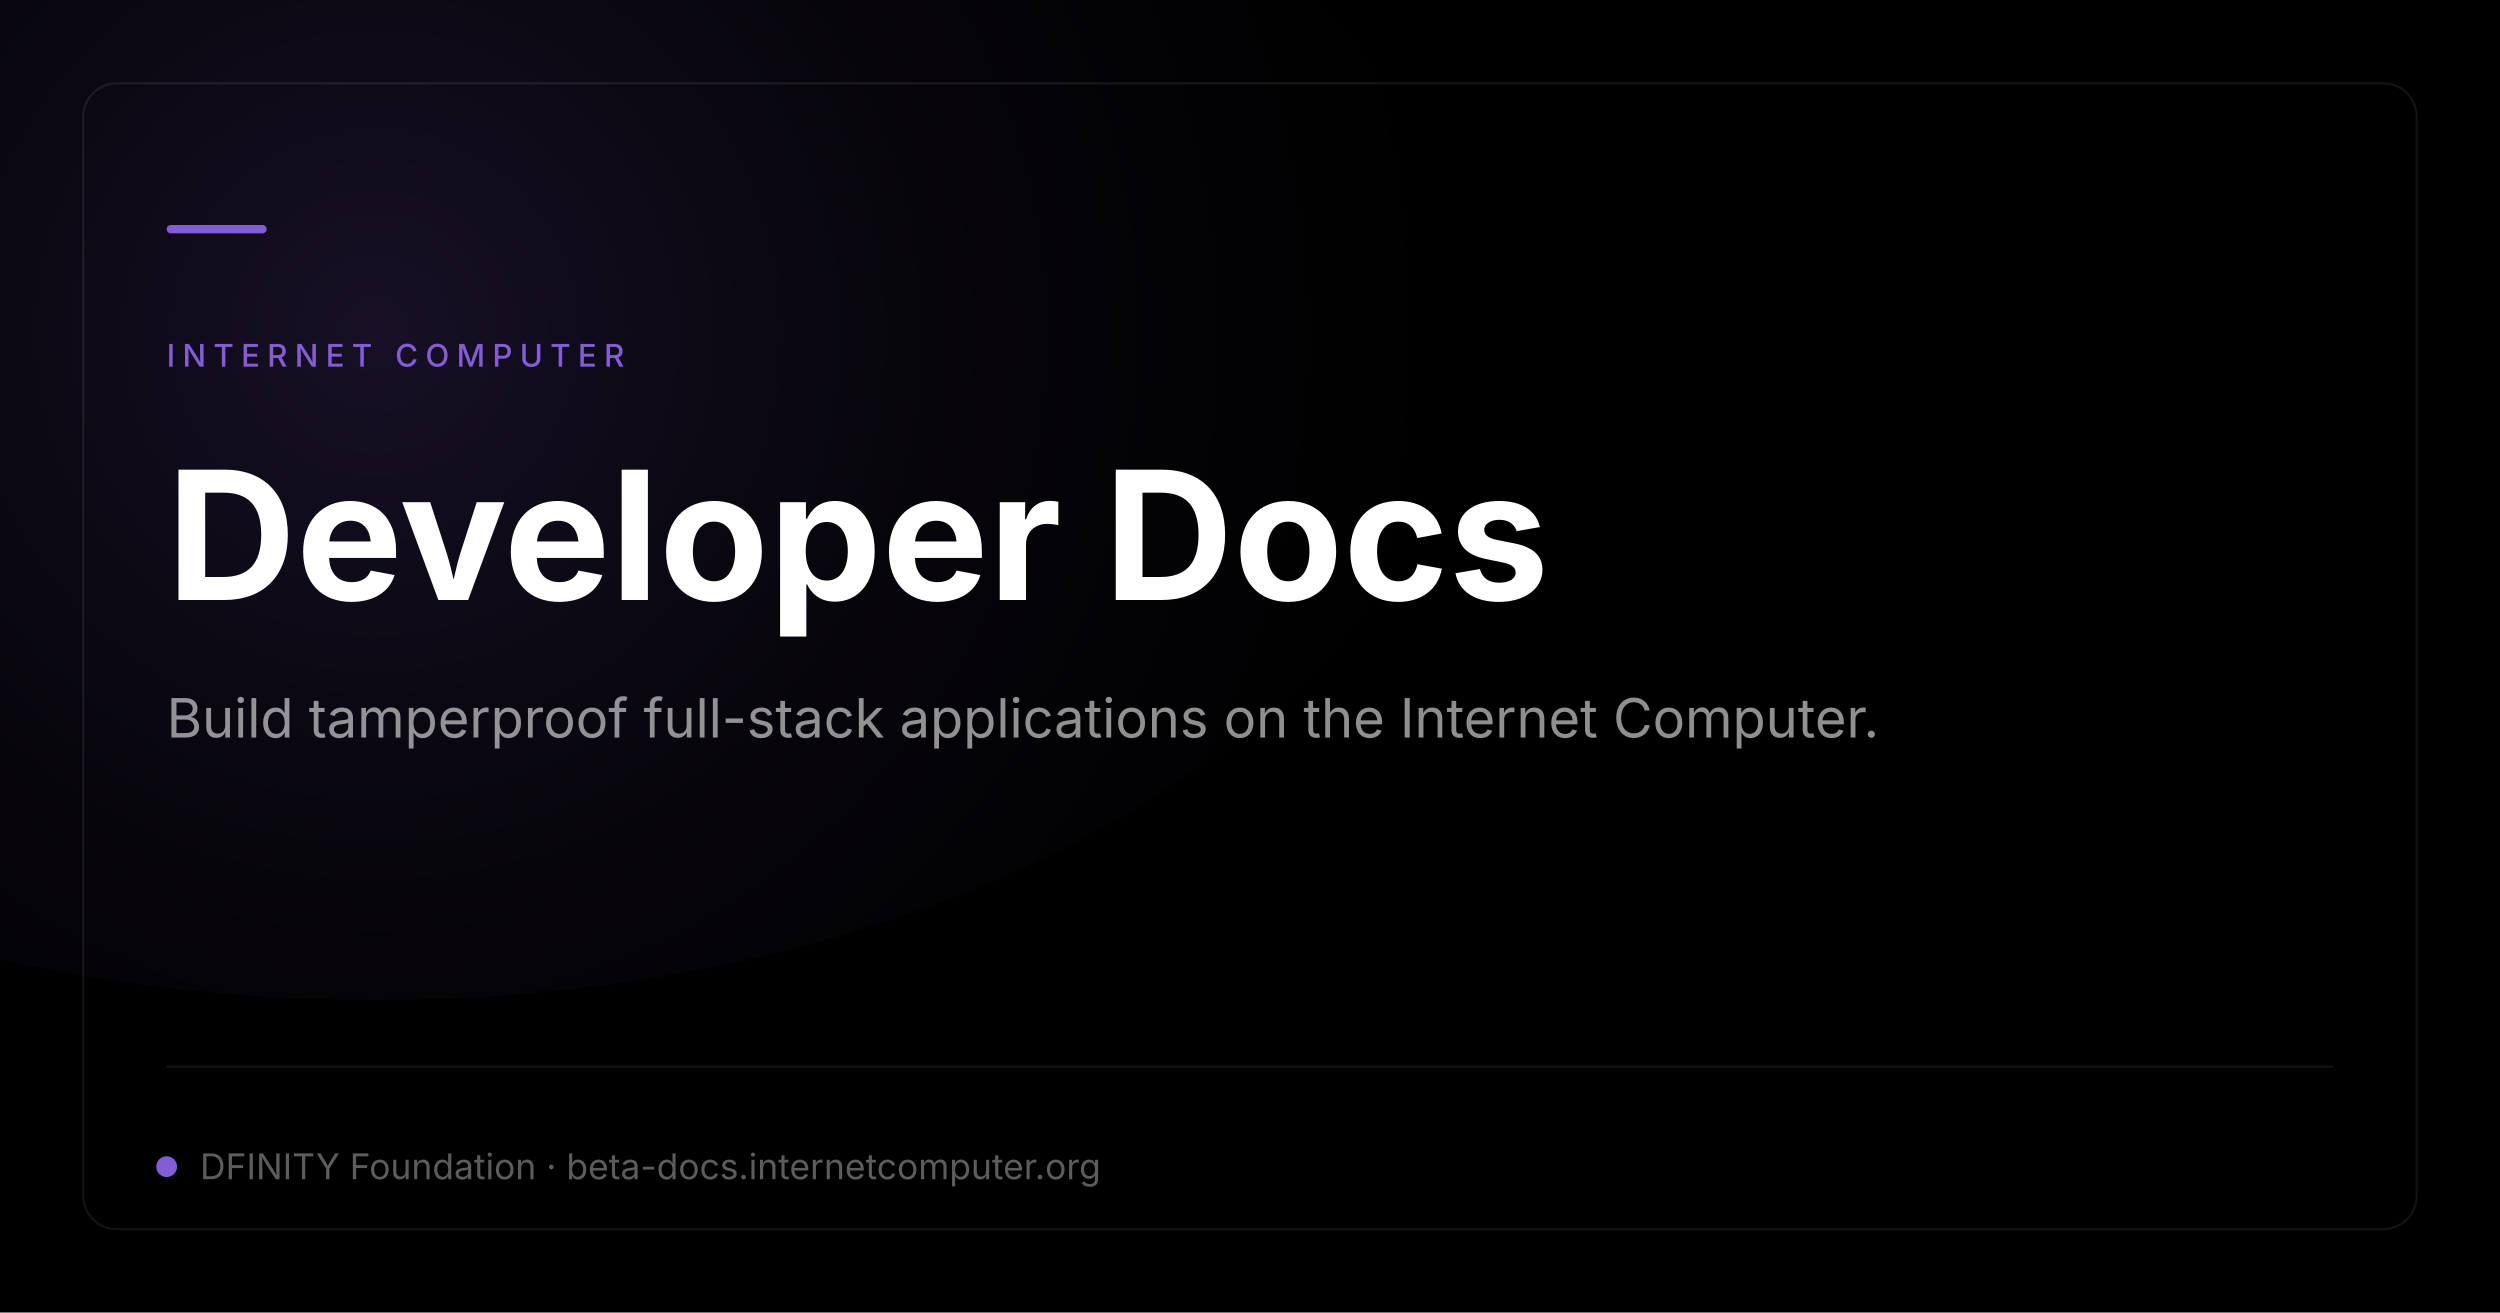
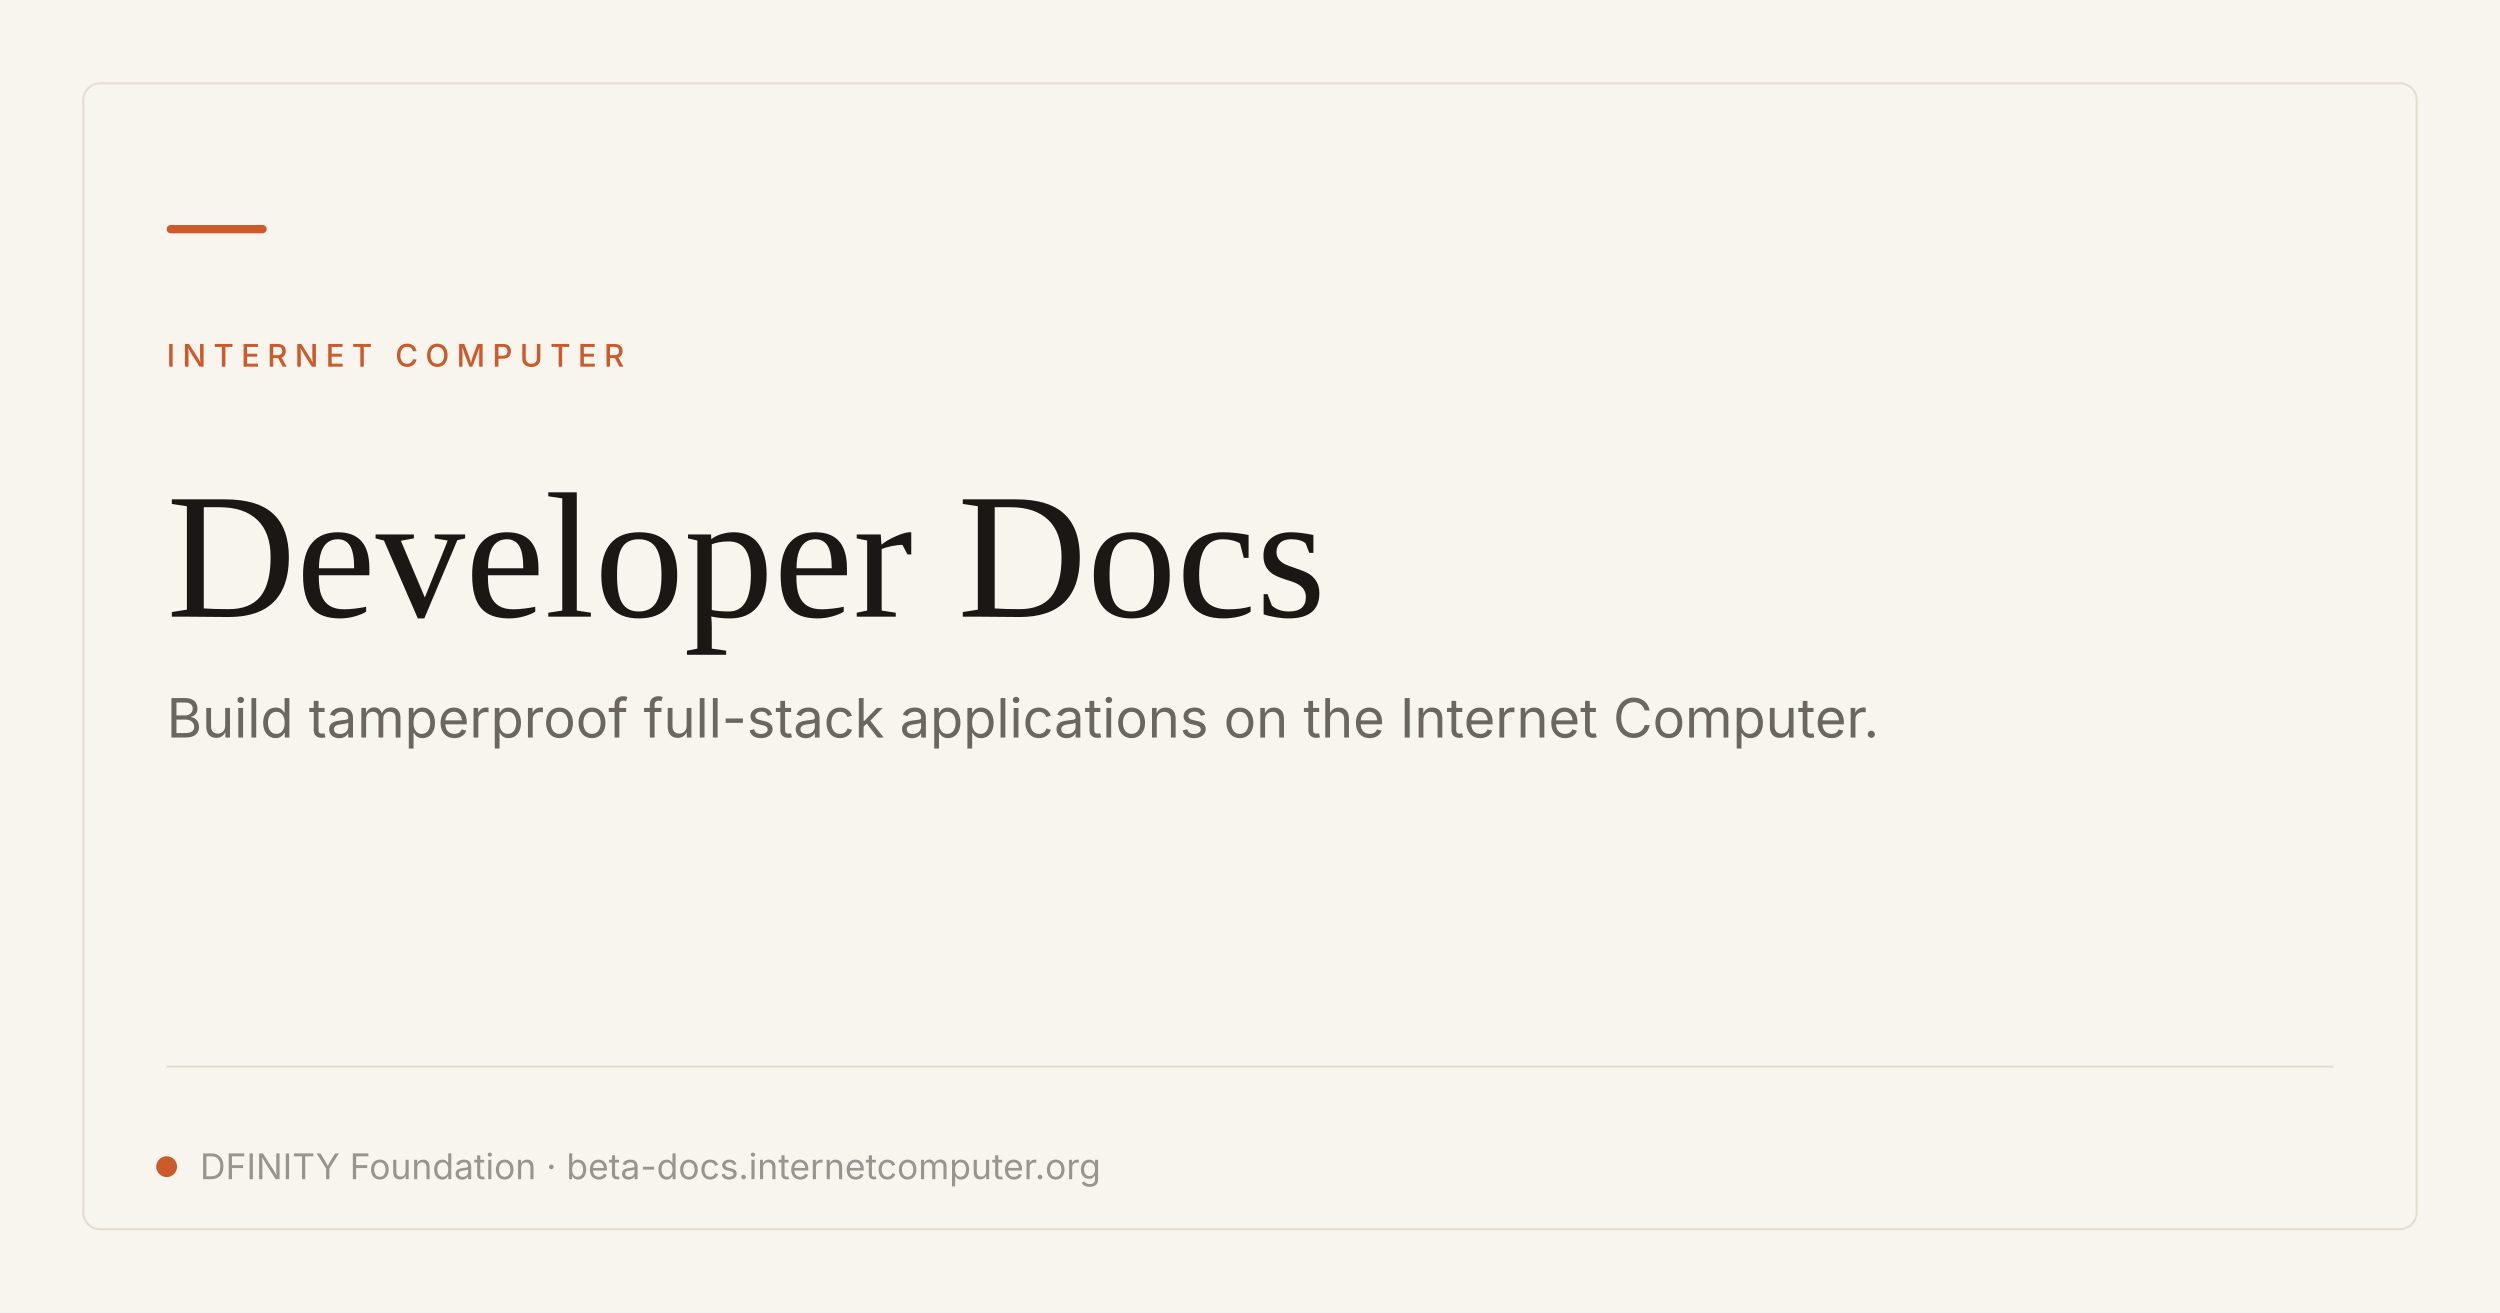
<svg xmlns="http://www.w3.org/2000/svg" width="1200" height="630" viewBox="0 0 1200 630">
-   <defs>
-     <radialGradient id="purpleGlow" cx="180" cy="160" r="600" gradientUnits="userSpaceOnUse">
-       <stop offset="0%" stop-color="hsl(259,60%,60%)" stop-opacity="0.18" />
-       <stop offset="100%" stop-color="#000000" stop-opacity="0" />
-     </radialGradient>
-   </defs>
-   <rect width="1200" height="630" fill="#000000" />
-   <ellipse cx="180" cy="160" rx="520" ry="320" fill="url(#purpleGlow)" />
-   <rect x="40" y="40" width="1120" height="550" rx="16" fill="none" stroke="rgba(255,255,255,0.08)" stroke-width="1" />
-   <rect x="80" y="108" width="48" height="4" rx="2" fill="hsl(259,60%,60%)" />
-   <text x="80" y="176" font-family="Inter,-apple-system,BlinkMacSystemFont,'Segoe UI',sans-serif" font-size="15" font-weight="500" letter-spacing="3.5" fill="hsl(259,60%,60%)" text-transform="uppercase">INTERNET COMPUTER</text>
-   <text x="80" y="288" font-family="Inter,-apple-system,BlinkMacSystemFont,'Segoe UI',sans-serif" font-size="86" font-weight="700" fill="#ffffff">Developer Docs</text>
-   <text x="80" y="354" font-family="Inter,-apple-system,BlinkMacSystemFont,'Segoe UI',sans-serif" font-size="26" font-weight="400" fill="rgba(255,255,255,0.56)">Build tamperproof full-stack applications on the Internet Computer.</text>
-   <line x1="80" y1="512" x2="1120" y2="512" stroke="rgba(255,255,255,0.08)" stroke-width="1" />
-   <circle cx="80" cy="560" r="5" fill="hsl(259,60%,60%)" />
-   <text x="96" y="566" font-family="Inter,-apple-system,BlinkMacSystemFont,'Segoe UI',sans-serif" font-size="17" font-weight="400" fill="rgba(255,255,255,0.36)">DFINITY Foundation  ·  beta-docs.internetcomputer.org</text>
+   <rect width="1200" height="630" fill="#f8f5ef" />
+   <rect x="40" y="40" width="1120" height="550" rx="8" fill="none" stroke="#e5ddcf" stroke-width="1" />
+   <rect x="80" y="108" width="48" height="4" rx="2" fill="#cc5a2b" />
+   <text x="80" y="176" font-family="Inter,-apple-system,BlinkMacSystemFont,'Segoe UI',sans-serif" font-size="15" font-weight="500" letter-spacing="3.5" fill="#cc5a2b">INTERNET COMPUTER</text>
+   <text x="80" y="296" font-family="Georgia,'Times New Roman',ui-serif,serif" font-size="86" font-weight="400" fill="#1a1714">Developer Docs</text>
+   <text x="80" y="354" font-family="Inter,-apple-system,BlinkMacSystemFont,'Segoe UI',sans-serif" font-size="26" font-weight="400" fill="#6b6660">Build tamperproof full-stack applications on the Internet Computer.</text>
+   <line x1="80" y1="512" x2="1120" y2="512" stroke="#e5ddcf" stroke-width="1" />
+   <circle cx="80" cy="560" r="5" fill="#cc5a2b" />
+   <text x="96" y="566" font-family="Inter,-apple-system,BlinkMacSystemFont,'Segoe UI',sans-serif" font-size="17" font-weight="400" fill="#9a9490">DFINITY Foundation  ·  beta-docs.internetcomputer.org</text>
</svg>
